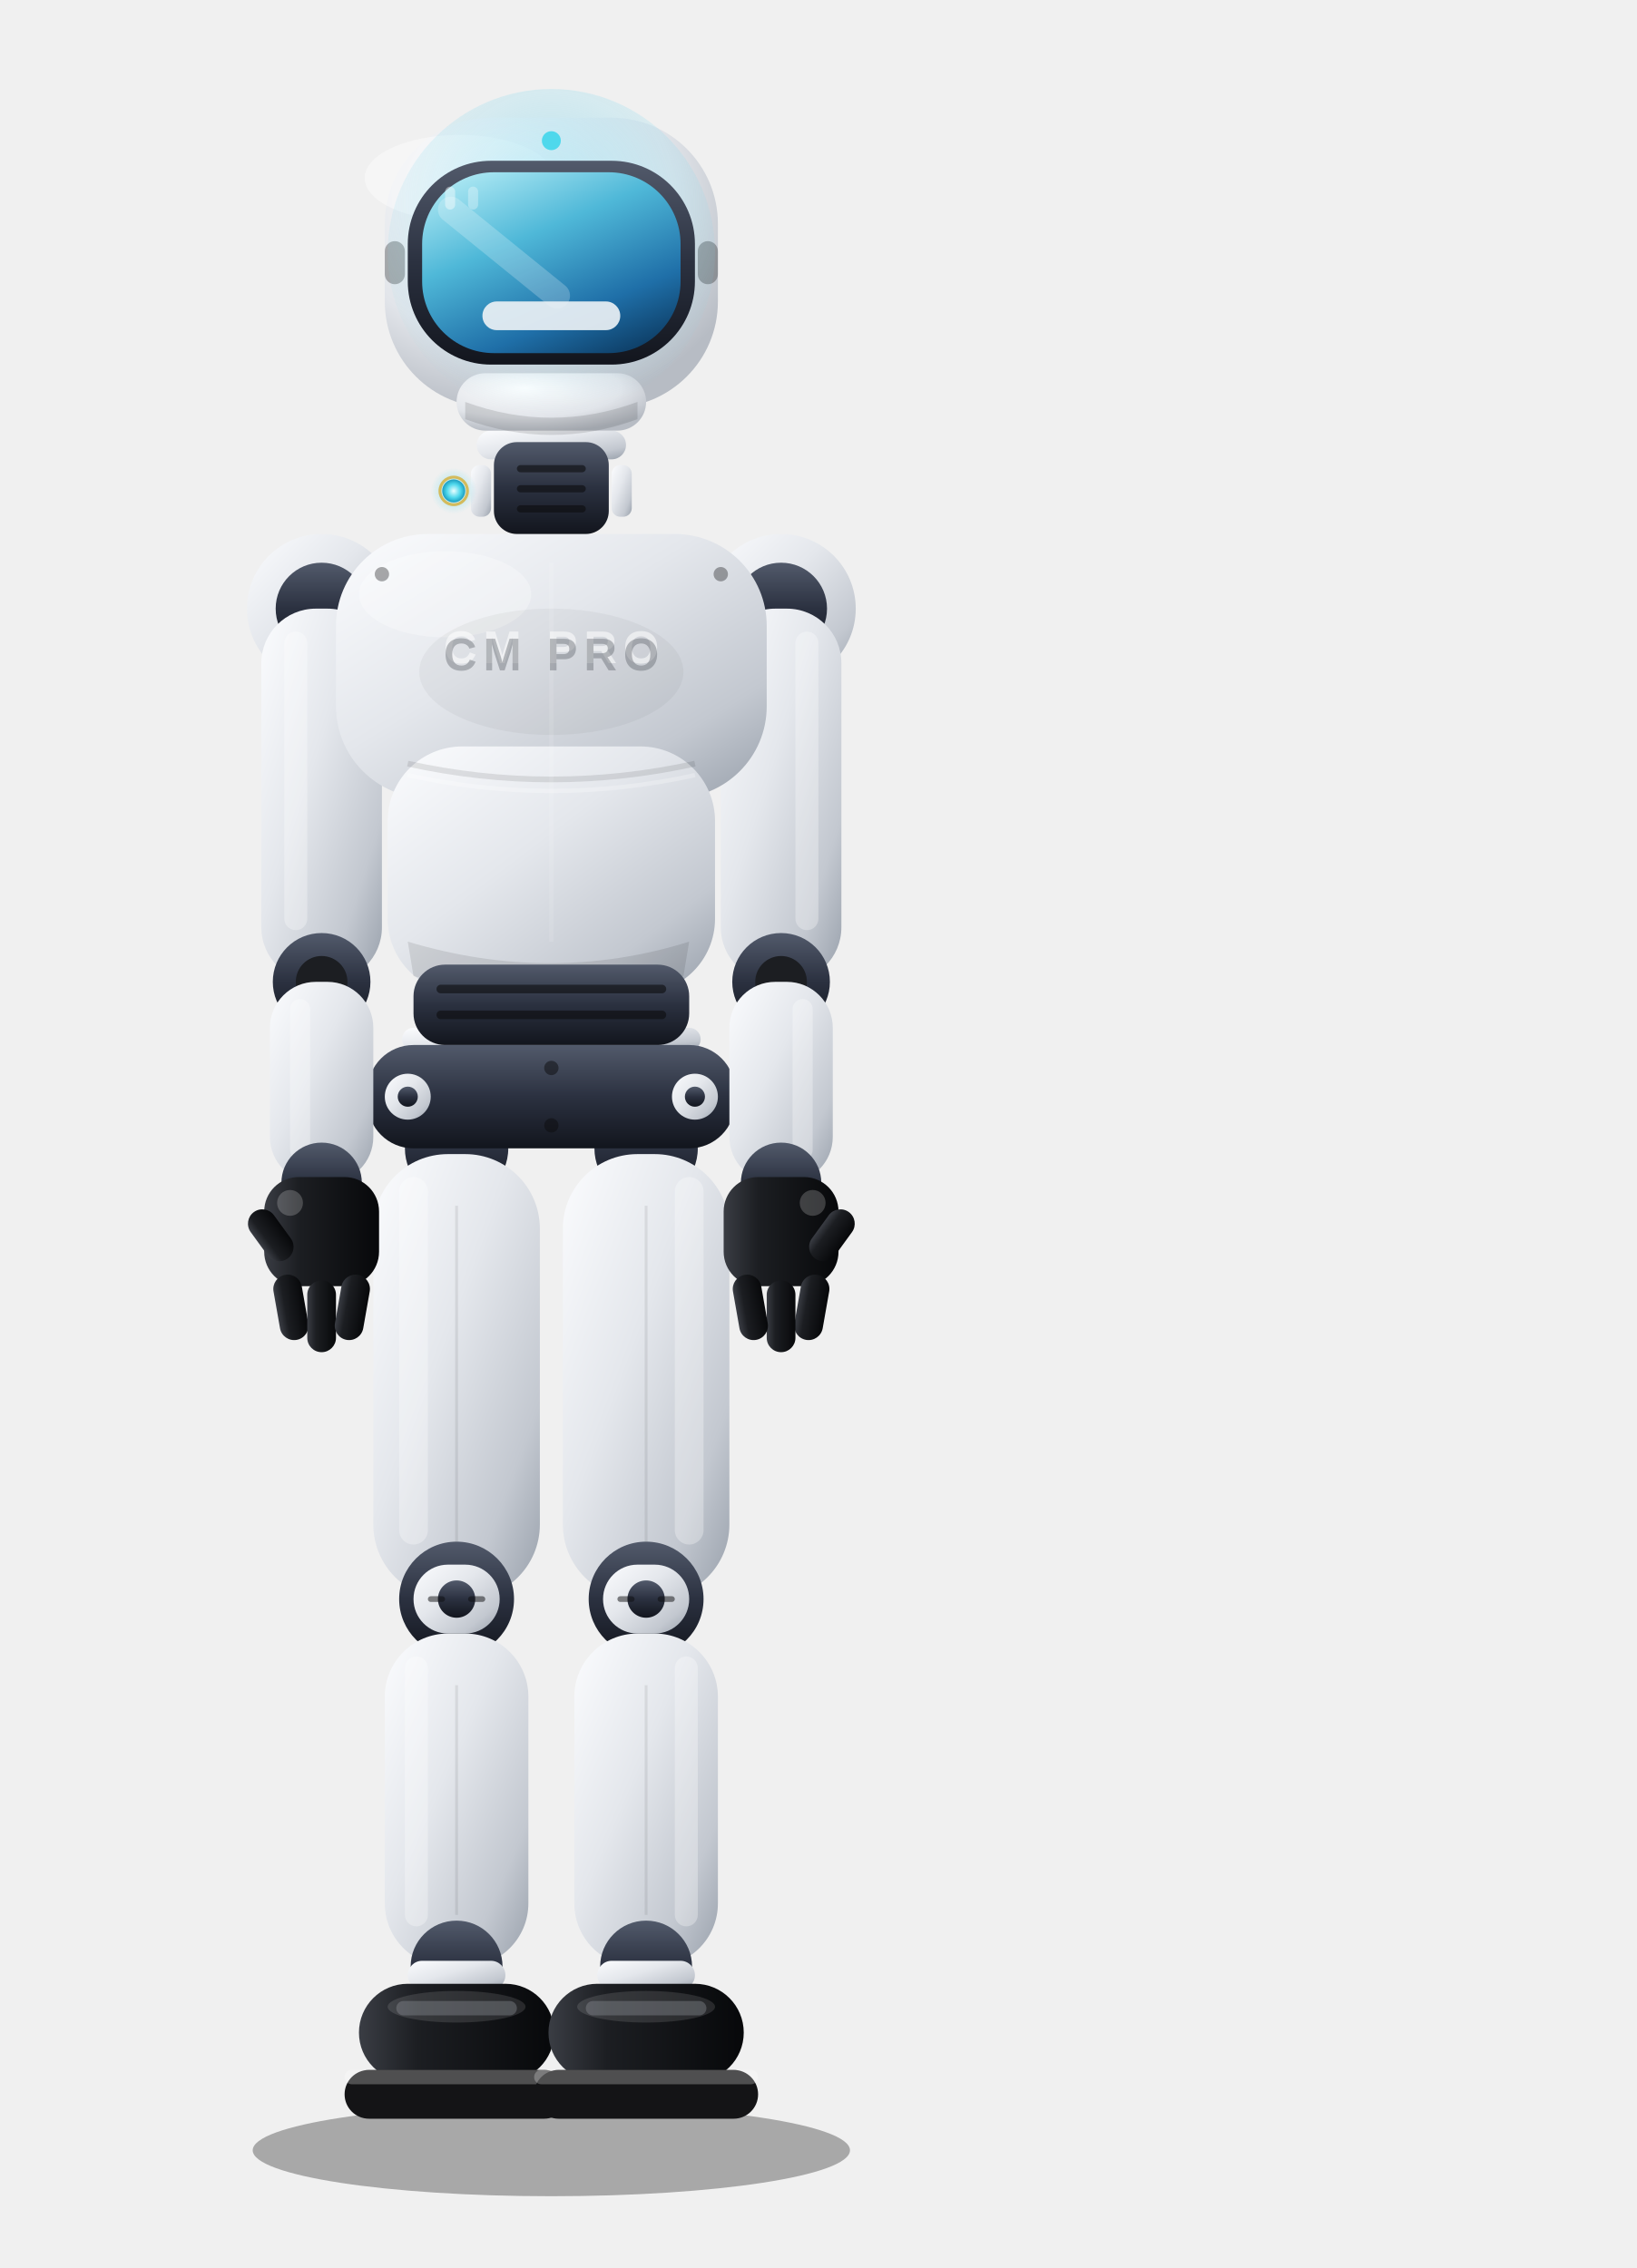
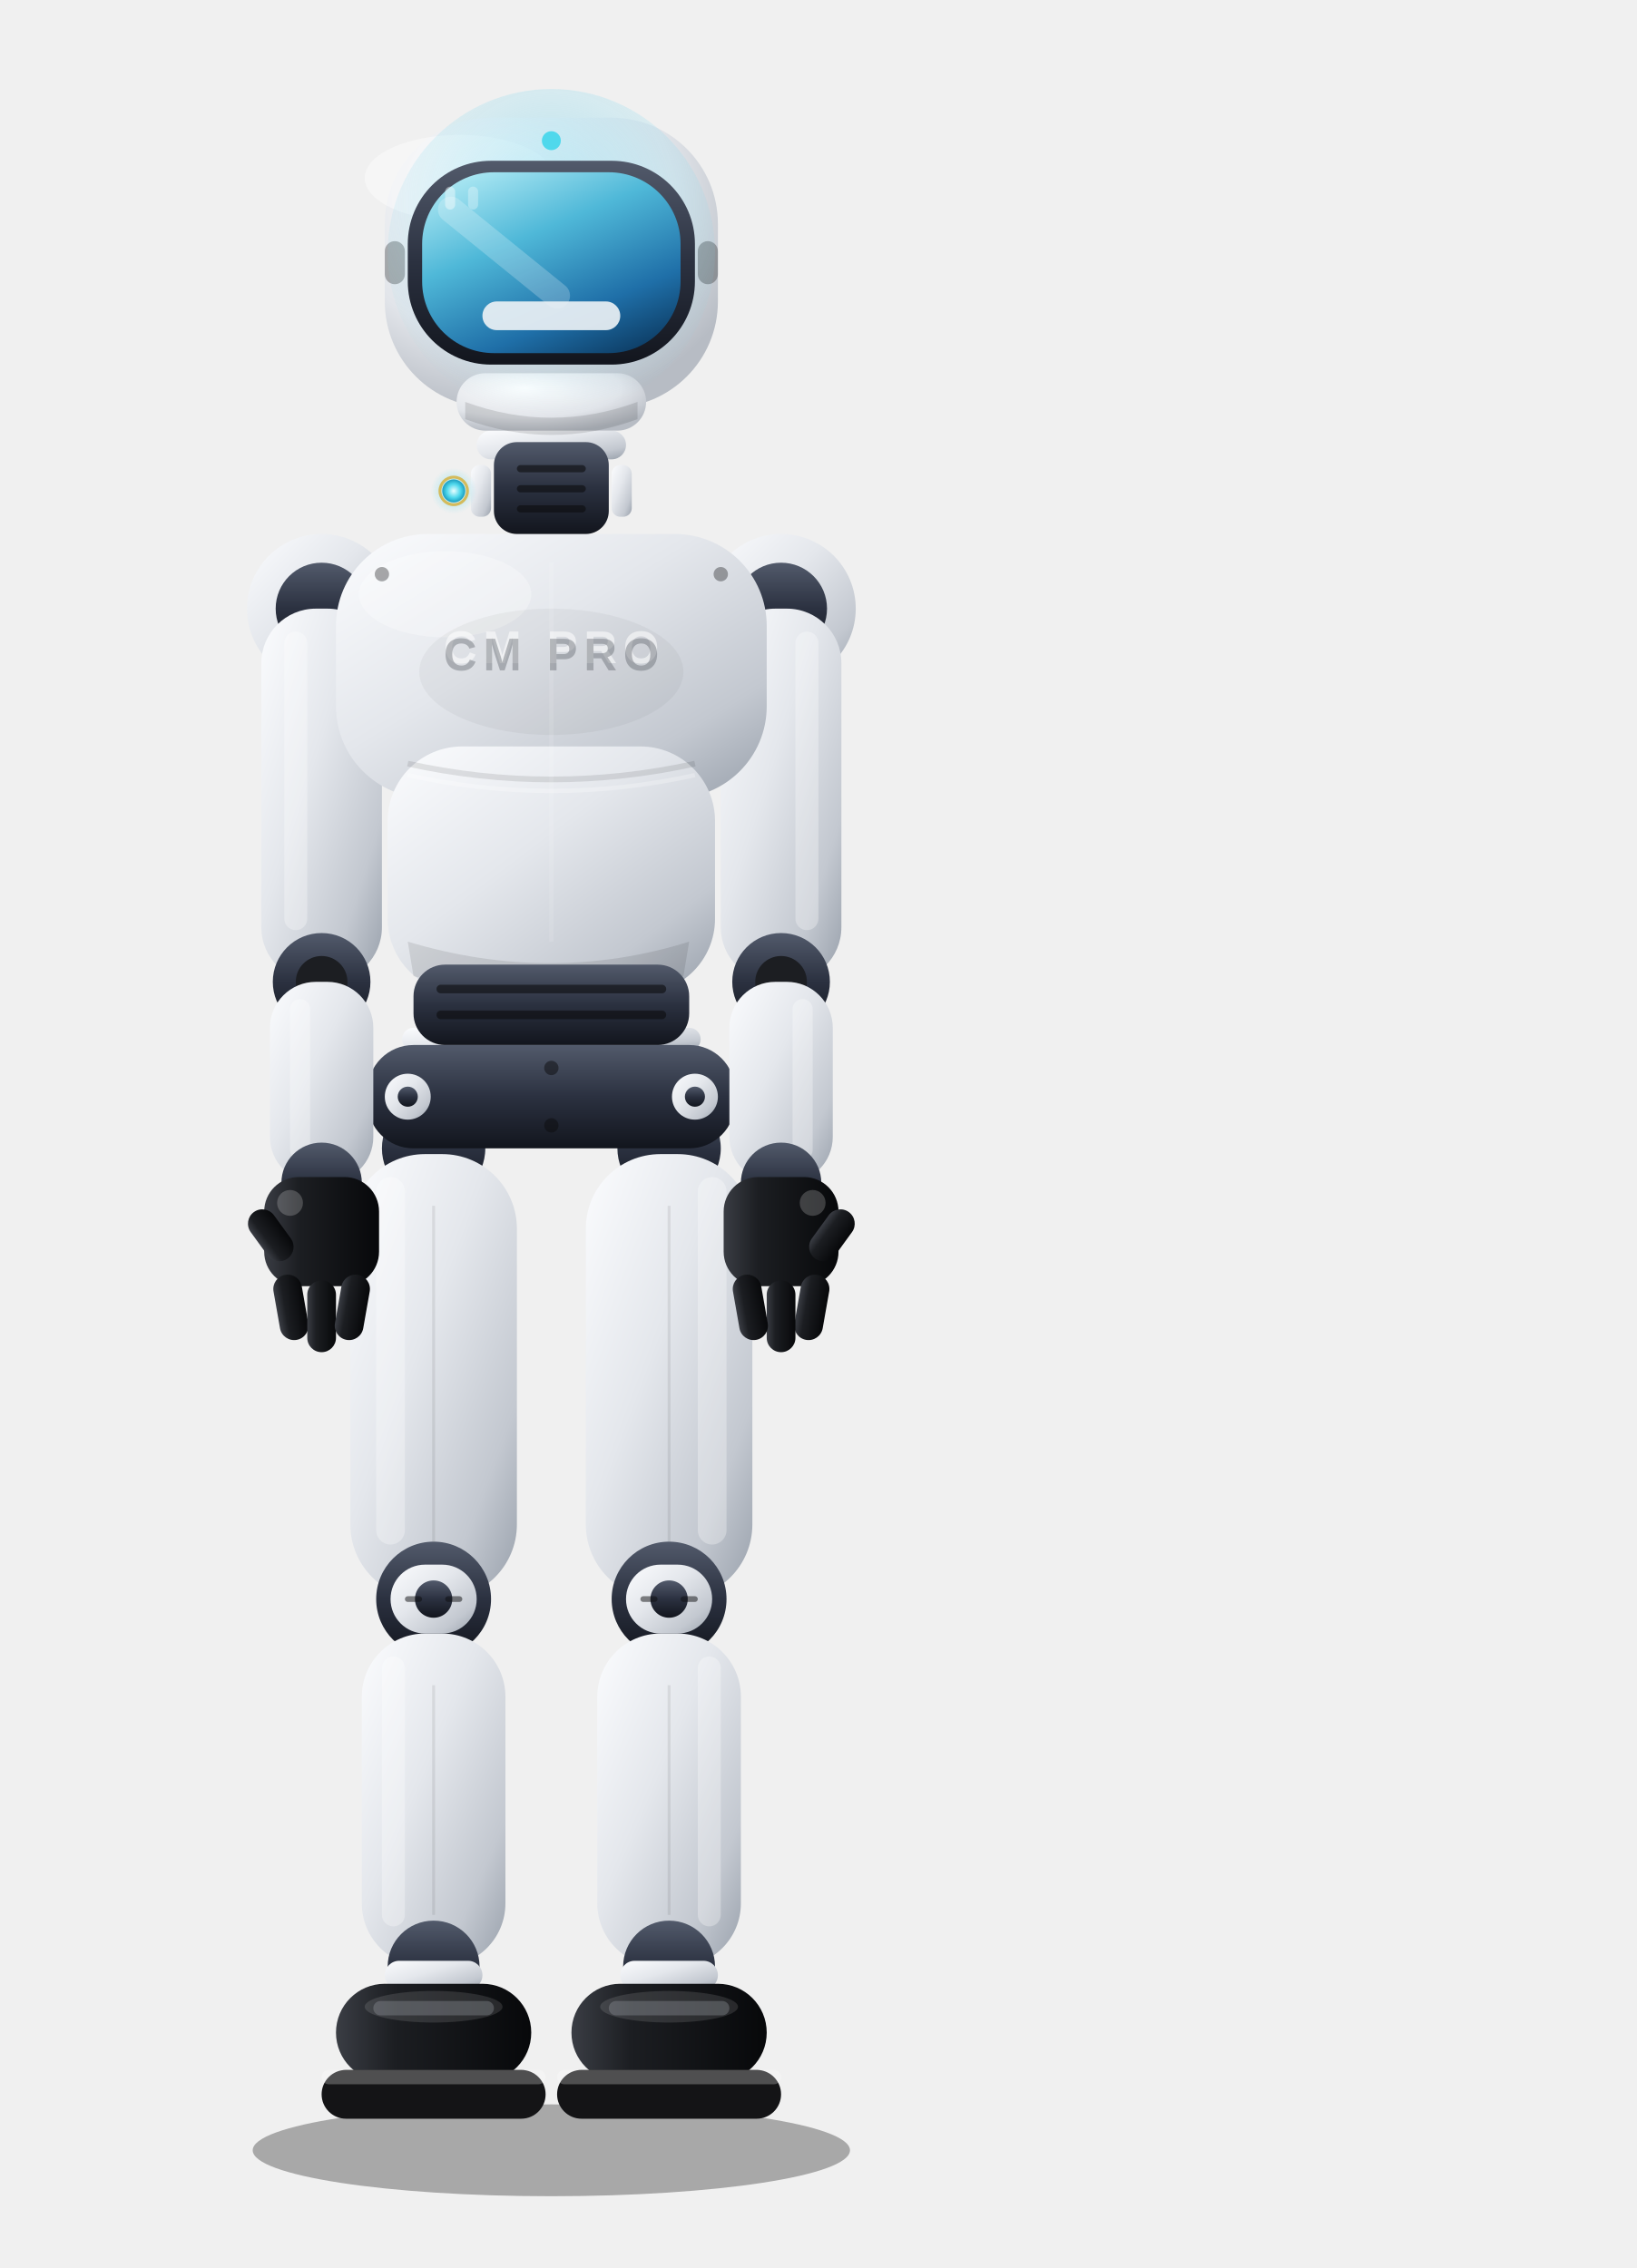
<svg xmlns="http://www.w3.org/2000/svg" viewBox="48 -12 570 790" width="100%" height="100%">
  <defs>
    <radialGradient id="headShellGrad" cx="36%" cy="26%" r="78%">
      <stop offset="0%" stop-color="#ffffff" />
      <stop offset="65%" stop-color="#e2e5ea" />
      <stop offset="100%" stop-color="#b7bcc4" />
    </radialGradient>
    <linearGradient id="bodyGrad" x1="0%" y1="0%" x2="100%" y2="100%">
      <stop offset="0%" stop-color="#fbfcfe" />
      <stop offset="42%" stop-color="#e4e7ec" />
      <stop offset="78%" stop-color="#c3c8d0" />
      <stop offset="100%" stop-color="#98a0ab" />
    </linearGradient>
    <linearGradient id="jointGrad" x1="0%" y1="0%" x2="0%" y2="100%">
      <stop offset="0%" stop-color="#525a6b" />
      <stop offset="50%" stop-color="#2b3140" />
      <stop offset="100%" stop-color="#12151d" />
    </linearGradient>
    <linearGradient id="visorGrad" x1="20%" y1="0%" x2="80%" y2="100%">
      <stop offset="0%" stop-color="#a9e6f2" />
      <stop offset="35%" stop-color="#4fb8d8" />
      <stop offset="75%" stop-color="#1f6fa8" />
      <stop offset="100%" stop-color="#0e3f68" />
    </linearGradient>
    <radialGradient id="visorHalo" cx="50%" cy="35%" r="65%">
      <stop offset="0%" stop-color="#7fd8ef" stop-opacity="0.5" />
      <stop offset="70%" stop-color="#7fd8ef" stop-opacity="0.15" />
      <stop offset="100%" stop-color="#7fd8ef" stop-opacity="0" />
    </radialGradient>
    <linearGradient id="blackLimbs" x1="0%" y1="0%" x2="100%" y2="0%">
      <stop offset="0%" stop-color="#3a3d44" />
      <stop offset="30%" stop-color="#1c1e22" />
      <stop offset="100%" stop-color="#07080a" />
    </linearGradient>
    <radialGradient id="statusCore" cx="50%" cy="50%" r="50%">
      <stop offset="0%" stop-color="#eafeff" />
      <stop offset="60%" stop-color="#4fd8ec" />
      <stop offset="100%" stop-color="#1c9cbf" />
    </radialGradient>
    <radialGradient id="statusGlow" cx="50%" cy="50%" r="50%">
      <stop offset="0%" stop-color="#4fd8ec" stop-opacity="0.55" />
      <stop offset="60%" stop-color="#4fd8ec" stop-opacity="0.2" />
      <stop offset="100%" stop-color="#4fd8ec" stop-opacity="0" />
    </radialGradient>
  </defs>
  <g id="cm-pro-robot">
    <g id="shadow">
      <ellipse id="shadow-ellipse" cx="240" cy="737" rx="104" ry="16" fill="#000000" opacity="0.3" />
    </g>
    <g id="body">
-       <g id="left-leg">
+       <g id="left-leg" transform="translate(-8, 0)">
        <circle id="left-hip-joint" cx="207" cy="388" r="18" fill="url(#jointGrad)" />
        <rect id="left-thigh" x="178" y="390" width="58" height="155" rx="26" fill="url(#bodyGrad)" />
        <rect x="187" y="398" width="10" height="128" rx="5" fill="#ffffff" opacity="0.3" />
        <path d="M 207 408 L 207 536" stroke="#000000" stroke-width="1" opacity="0.08" />
        <g id="left-knee">
          <circle cx="207" cy="545" r="20" fill="url(#jointGrad)" />
          <rect x="192" y="533" width="30" height="24" rx="12" fill="url(#bodyGrad)" />
          <circle cx="207" cy="545" r="6.5" fill="url(#jointGrad)" />
          <rect x="197" y="544" width="6" height="2" rx="1" fill="#0b0c0e" opacity="0.5" />
          <rect x="211" y="544" width="6" height="2" rx="1" fill="#0b0c0e" opacity="0.5" />
        </g>
        <rect id="left-shin" x="182" y="557" width="50" height="116" rx="22" fill="url(#bodyGrad)" />
        <rect x="189" y="565" width="8" height="94" rx="4" fill="#ffffff" opacity="0.3" />
        <path d="M 207 575 L 207 655" stroke="#000000" stroke-width="1" opacity="0.08" />
        <circle id="left-ankle" cx="207" cy="673" r="16" fill="url(#jointGrad)" />
        <g id="left-foot">
          <rect x="190" y="671" width="34" height="10" rx="5" fill="url(#bodyGrad)" />
          <rect x="173" y="679" width="68" height="34" rx="17" fill="url(#blackLimbs)" />
          <rect x="186" y="685" width="42" height="5" rx="2.5" fill="#7a7f88" opacity="0.4" />
          <rect x="168" y="709" width="78" height="17" rx="8.5" fill="#141416" />
          <rect x="168" y="709" width="78" height="5" rx="2.5" fill="#ffffff" opacity="0.25" />
          <ellipse cx="207" cy="687" rx="24" ry="5.5" fill="#ffffff" opacity="0.12" />
        </g>
      </g>
-       <g id="right-leg">
+       <g id="right-leg" transform="translate(8, 0)">
        <circle id="right-hip-joint" cx="273" cy="388" r="18" fill="url(#jointGrad)" />
        <rect id="right-thigh" x="244" y="390" width="58" height="155" rx="26" fill="url(#bodyGrad)" />
        <rect x="283" y="398" width="10" height="128" rx="5" fill="#ffffff" opacity="0.3" />
        <path d="M 273 408 L 273 536" stroke="#000000" stroke-width="1" opacity="0.08" />
        <g id="right-knee">
          <circle cx="273" cy="545" r="20" fill="url(#jointGrad)" />
          <rect x="258" y="533" width="30" height="24" rx="12" fill="url(#bodyGrad)" />
          <circle cx="273" cy="545" r="6.5" fill="url(#jointGrad)" />
          <rect x="263" y="544" width="6" height="2" rx="1" fill="#0b0c0e" opacity="0.5" />
          <rect x="277" y="544" width="6" height="2" rx="1" fill="#0b0c0e" opacity="0.5" />
        </g>
        <rect id="right-shin" x="248" y="557" width="50" height="116" rx="22" fill="url(#bodyGrad)" />
        <rect x="283" y="565" width="8" height="94" rx="4" fill="#ffffff" opacity="0.3" />
        <path d="M 273 575 L 273 655" stroke="#000000" stroke-width="1" opacity="0.08" />
        <circle id="right-ankle" cx="273" cy="673" r="16" fill="url(#jointGrad)" />
        <g id="right-foot">
          <rect x="256" y="671" width="34" height="10" rx="5" fill="url(#bodyGrad)" />
          <rect x="239" y="679" width="68" height="34" rx="17" fill="url(#blackLimbs)" />
          <rect x="252" y="685" width="42" height="5" rx="2.5" fill="#7a7f88" opacity="0.4" />
          <rect x="234" y="709" width="78" height="17" rx="8.5" fill="#141416" />
          <rect x="234" y="709" width="78" height="5" rx="2.5" fill="#ffffff" opacity="0.25" />
          <ellipse cx="273" cy="687" rx="24" ry="5.5" fill="#ffffff" opacity="0.12" />
        </g>
      </g>
      <g id="hip">
        <rect x="188" y="346" width="104" height="8" rx="4" fill="url(#bodyGrad)" />
        <rect x="176" y="352" width="128" height="36" rx="16" fill="url(#jointGrad)" />
        <circle cx="190" cy="370" r="8" fill="url(#bodyGrad)" />
        <circle cx="190" cy="370" r="3.5" fill="url(#jointGrad)" />
        <circle cx="290" cy="370" r="8" fill="url(#bodyGrad)" />
        <circle cx="290" cy="370" r="3.5" fill="url(#jointGrad)" />
        <circle cx="240" cy="360" r="2.5" fill="#0b0c0e" opacity="0.5" />
        <circle cx="240" cy="380" r="2.5" fill="#0b0c0e" opacity="0.5" />
      </g>
      <g id="left-arm">
        <circle id="left-shoulder" cx="160" cy="200" r="26" fill="url(#bodyGrad)" />
        <ellipse cx="164" cy="212" rx="20" ry="10" fill="#000000" opacity="0.06" />
        <circle cx="160" cy="200" r="16" fill="url(#jointGrad)" />
        <rect id="left-upper-arm" x="139" y="200" width="42" height="130" rx="19" fill="url(#bodyGrad)" />
        <rect x="147" y="208" width="8" height="104" rx="4" fill="#ffffff" opacity="0.3" />
        <g id="left-elbow">
          <circle cx="160" cy="330" r="17" fill="url(#jointGrad)" />
          <circle cx="160" cy="330" r="9" fill="#1c1e22" />
          <rect id="left-forearm" x="142" y="330" width="36" height="70" rx="16" fill="url(#bodyGrad)" />
          <rect x="149" y="336" width="7" height="56" rx="3.5" fill="#ffffff" opacity="0.3" />
          <g id="left-wrist">
            <circle cx="160" cy="400" r="14" fill="url(#jointGrad)" />
            <g id="left-hand">
              <rect x="140" y="398" width="40" height="38" rx="12" fill="url(#blackLimbs)" />
              <circle cx="149" cy="407" r="4.5" fill="#ffffff" opacity="0.2" />
              <rect x="143" y="432" width="10" height="23" rx="5" fill="url(#blackLimbs)" transform="rotate(-10 148 436)" />
              <rect x="155" y="434" width="10" height="25" rx="5" fill="url(#blackLimbs)" />
              <rect x="167" y="432" width="10" height="23" rx="5" fill="url(#blackLimbs)" transform="rotate(10 172 436)" />
              <rect x="132" y="410" width="10" height="20" rx="5" fill="url(#blackLimbs)" transform="rotate(-36 137 411)" />
            </g>
          </g>
        </g>
      </g>
      <g id="right-arm">
        <circle id="right-shoulder" cx="320" cy="200" r="26" fill="url(#bodyGrad)" />
        <ellipse cx="316" cy="212" rx="20" ry="10" fill="#000000" opacity="0.06" />
        <circle cx="320" cy="200" r="16" fill="url(#jointGrad)" />
        <rect id="right-upper-arm" x="299" y="200" width="42" height="130" rx="19" fill="url(#bodyGrad)" />
        <rect x="325" y="208" width="8" height="104" rx="4" fill="#ffffff" opacity="0.3" />
        <g id="right-elbow">
          <circle cx="320" cy="330" r="17" fill="url(#jointGrad)" />
          <circle cx="320" cy="330" r="9" fill="#1c1e22" />
          <rect id="right-forearm" x="302" y="330" width="36" height="70" rx="16" fill="url(#bodyGrad)" />
          <rect x="324" y="336" width="7" height="56" rx="3.5" fill="#ffffff" opacity="0.3" />
          <g id="right-wrist">
            <circle cx="320" cy="400" r="14" fill="url(#jointGrad)" />
            <g id="right-hand">
              <rect x="300" y="398" width="40" height="38" rx="12" fill="url(#blackLimbs)" />
              <circle cx="331" cy="407" r="4.5" fill="#ffffff" opacity="0.2" />
              <rect id="right-finger-1" x="327" y="432" width="10" height="23" rx="5" fill="url(#blackLimbs)" transform="rotate(10 332 436)" />
              <rect id="right-finger-2" x="315" y="434" width="10" height="25" rx="5" fill="url(#blackLimbs)" />
              <rect id="right-finger-3" x="303" y="432" width="10" height="23" rx="5" fill="url(#blackLimbs)" transform="rotate(-10 308 436)" />
              <rect id="right-thumb" x="338" y="410" width="10" height="20" rx="5" fill="url(#blackLimbs)" transform="rotate(36 343 411)" />
            </g>
          </g>
        </g>
      </g>
      <g id="torso">
        <rect id="chest-panel" x="165" y="174" width="150" height="92" rx="32" fill="url(#bodyGrad)" />
        <rect id="ab-panel" x="183" y="248" width="114" height="86" rx="26" fill="url(#bodyGrad)" />
        <path d="M 190 254 Q 240 265 290 254" fill="none" stroke="#000000" stroke-width="2" opacity="0.1" />
        <path d="M 190 258 Q 240 269 290 258" fill="none" stroke="#ffffff" stroke-width="1.5" opacity="0.25" />
        <ellipse cx="203" cy="195" rx="30" ry="15" fill="#ffffff" opacity="0.28" />
        <ellipse cx="240" cy="222" rx="46" ry="22" fill="#000000" opacity="0.04" />
        <path d="M 190 316 Q 240 331 288 316 L 286 328 Q 240 342 192 328 Z" fill="#000000" opacity="0.1" />
        <path d="M 240 184 L 240 316" stroke="#ffffff" stroke-width="1.5" opacity="0.1" />
        <circle cx="181" cy="188" r="2.5" fill="#0b0c0e" opacity="0.35" />
        <circle cx="299" cy="188" r="2.5" fill="#0b0c0e" opacity="0.35" />
        <text x="240" y="219" font-family="'Segoe UI', Arial, sans-serif" font-size="16" font-weight="800" fill="#ffffff" fill-opacity="0.55" text-anchor="middle" letter-spacing="2.2">CM PRO</text>
        <text x="240" y="221.5" font-family="'Segoe UI', Arial, sans-serif" font-size="16" font-weight="800" fill="#5b6068" fill-opacity="0.4" text-anchor="middle" letter-spacing="2.2">CM PRO</text>
      </g>
      <g id="waist-joint">
        <rect x="192" y="324" width="96" height="28" rx="11" fill="url(#jointGrad)" />
        <rect x="200" y="331" width="80" height="3" rx="1.5" fill="#0b0c0e" opacity="0.6" />
        <rect x="200" y="340" width="80" height="3" rx="1.5" fill="#0b0c0e" opacity="0.6" />
      </g>
      <g id="neck">
        <rect x="214" y="138" width="52" height="10" rx="5" fill="url(#bodyGrad)" />
        <rect x="220" y="142" width="40" height="32" rx="8" fill="url(#jointGrad)" />
        <rect x="228" y="150" width="24" height="2.5" rx="1.25" fill="#0b0c0e" opacity="0.6" />
        <rect x="228" y="157" width="24" height="2.5" rx="1.25" fill="#0b0c0e" opacity="0.6" />
        <rect x="228" y="164" width="24" height="2.5" rx="1.25" fill="#0b0c0e" opacity="0.6" />
        <rect x="212" y="150" width="7" height="18" rx="3" fill="url(#bodyGrad)" />
        <rect x="261" y="150" width="7" height="18" rx="3" fill="url(#bodyGrad)" />
        <circle cx="206" cy="159" r="8" fill="url(#statusGlow)" />
        <circle id="neck-status" cx="206" cy="159" r="4" fill="url(#statusCore)" />
        <circle cx="206" cy="159" r="4.8" fill="none" stroke="#D4AF37" stroke-width="1" opacity="0.8" />
      </g>
      <g id="head">
        <rect x="182" y="29" width="116" height="101" rx="37" fill="url(#headShellGrad)" />
        <rect x="207" y="118" width="66" height="20" rx="10" fill="url(#headShellGrad)" />
        <ellipse cx="208" cy="50" rx="33" ry="15" fill="#ffffff" opacity="0.4" />
        <path d="M 210 128 Q 240 139 270 128 L 270 134 Q 240 145 210 134 Z" fill="#000000" opacity="0.12" />
        <rect x="182" y="72" width="7" height="15" rx="3.5" fill="#0b0c0e" opacity="0.3" />
        <rect x="291" y="72" width="7" height="15" rx="3.5" fill="#0b0c0e" opacity="0.3" />
        <g id="face">
          <circle id="visor-halo" cx="240" cy="76" r="57" fill="url(#visorHalo)" />
          <rect x="190" y="44" width="100" height="71" rx="29" fill="url(#jointGrad)" />
          <rect x="195" y="48" width="90" height="63" rx="25" fill="url(#visorGrad)" />
          <path d="M 205 61 L 242 91" stroke="#ffffff" stroke-width="9" stroke-linecap="round" opacity="0.22" />
          <rect x="203" y="53" width="3.5" height="8" rx="1.75" fill="#ffffff" opacity="0.4" />
          <rect x="211" y="53" width="3.5" height="8" rx="1.75" fill="#ffffff" opacity="0.3" />
          <rect x="216" y="93" width="48" height="10" rx="5" fill="#eef3f6" opacity="0.9" />
        </g>
        <circle cx="240" cy="37" r="3.3" fill="#4fd8ec" />
      </g>
    </g>
  </g>
</svg>
